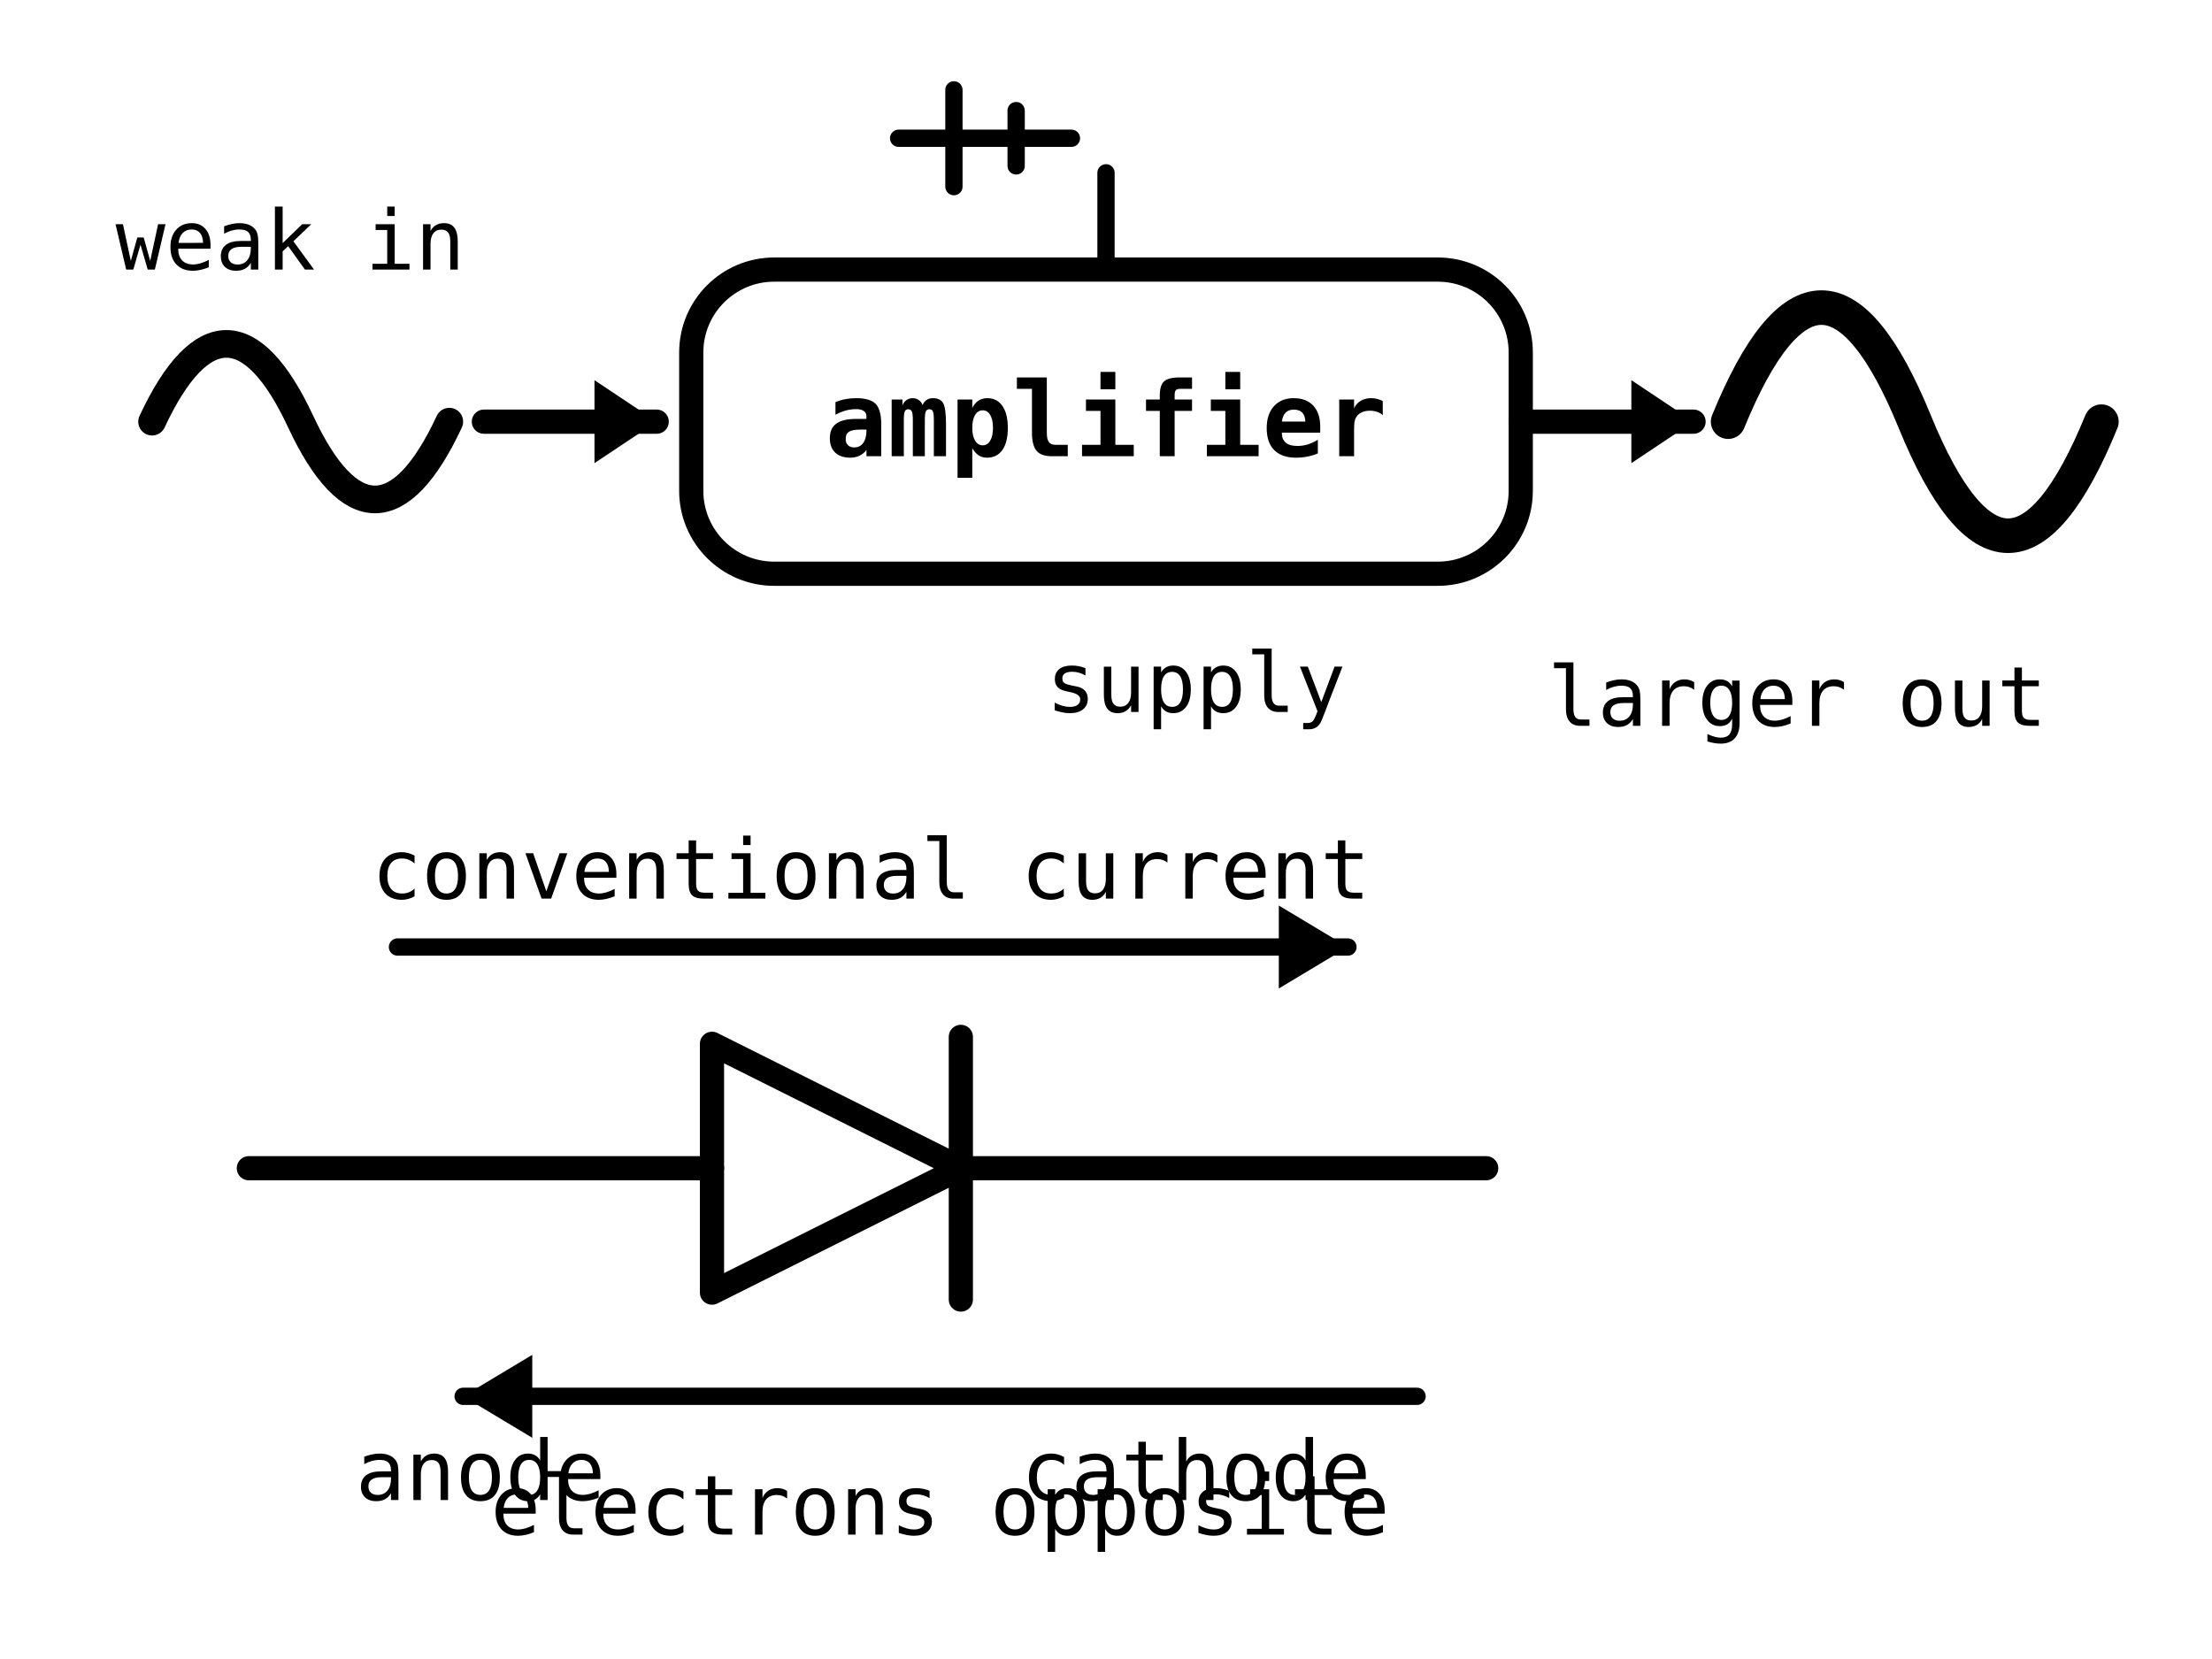
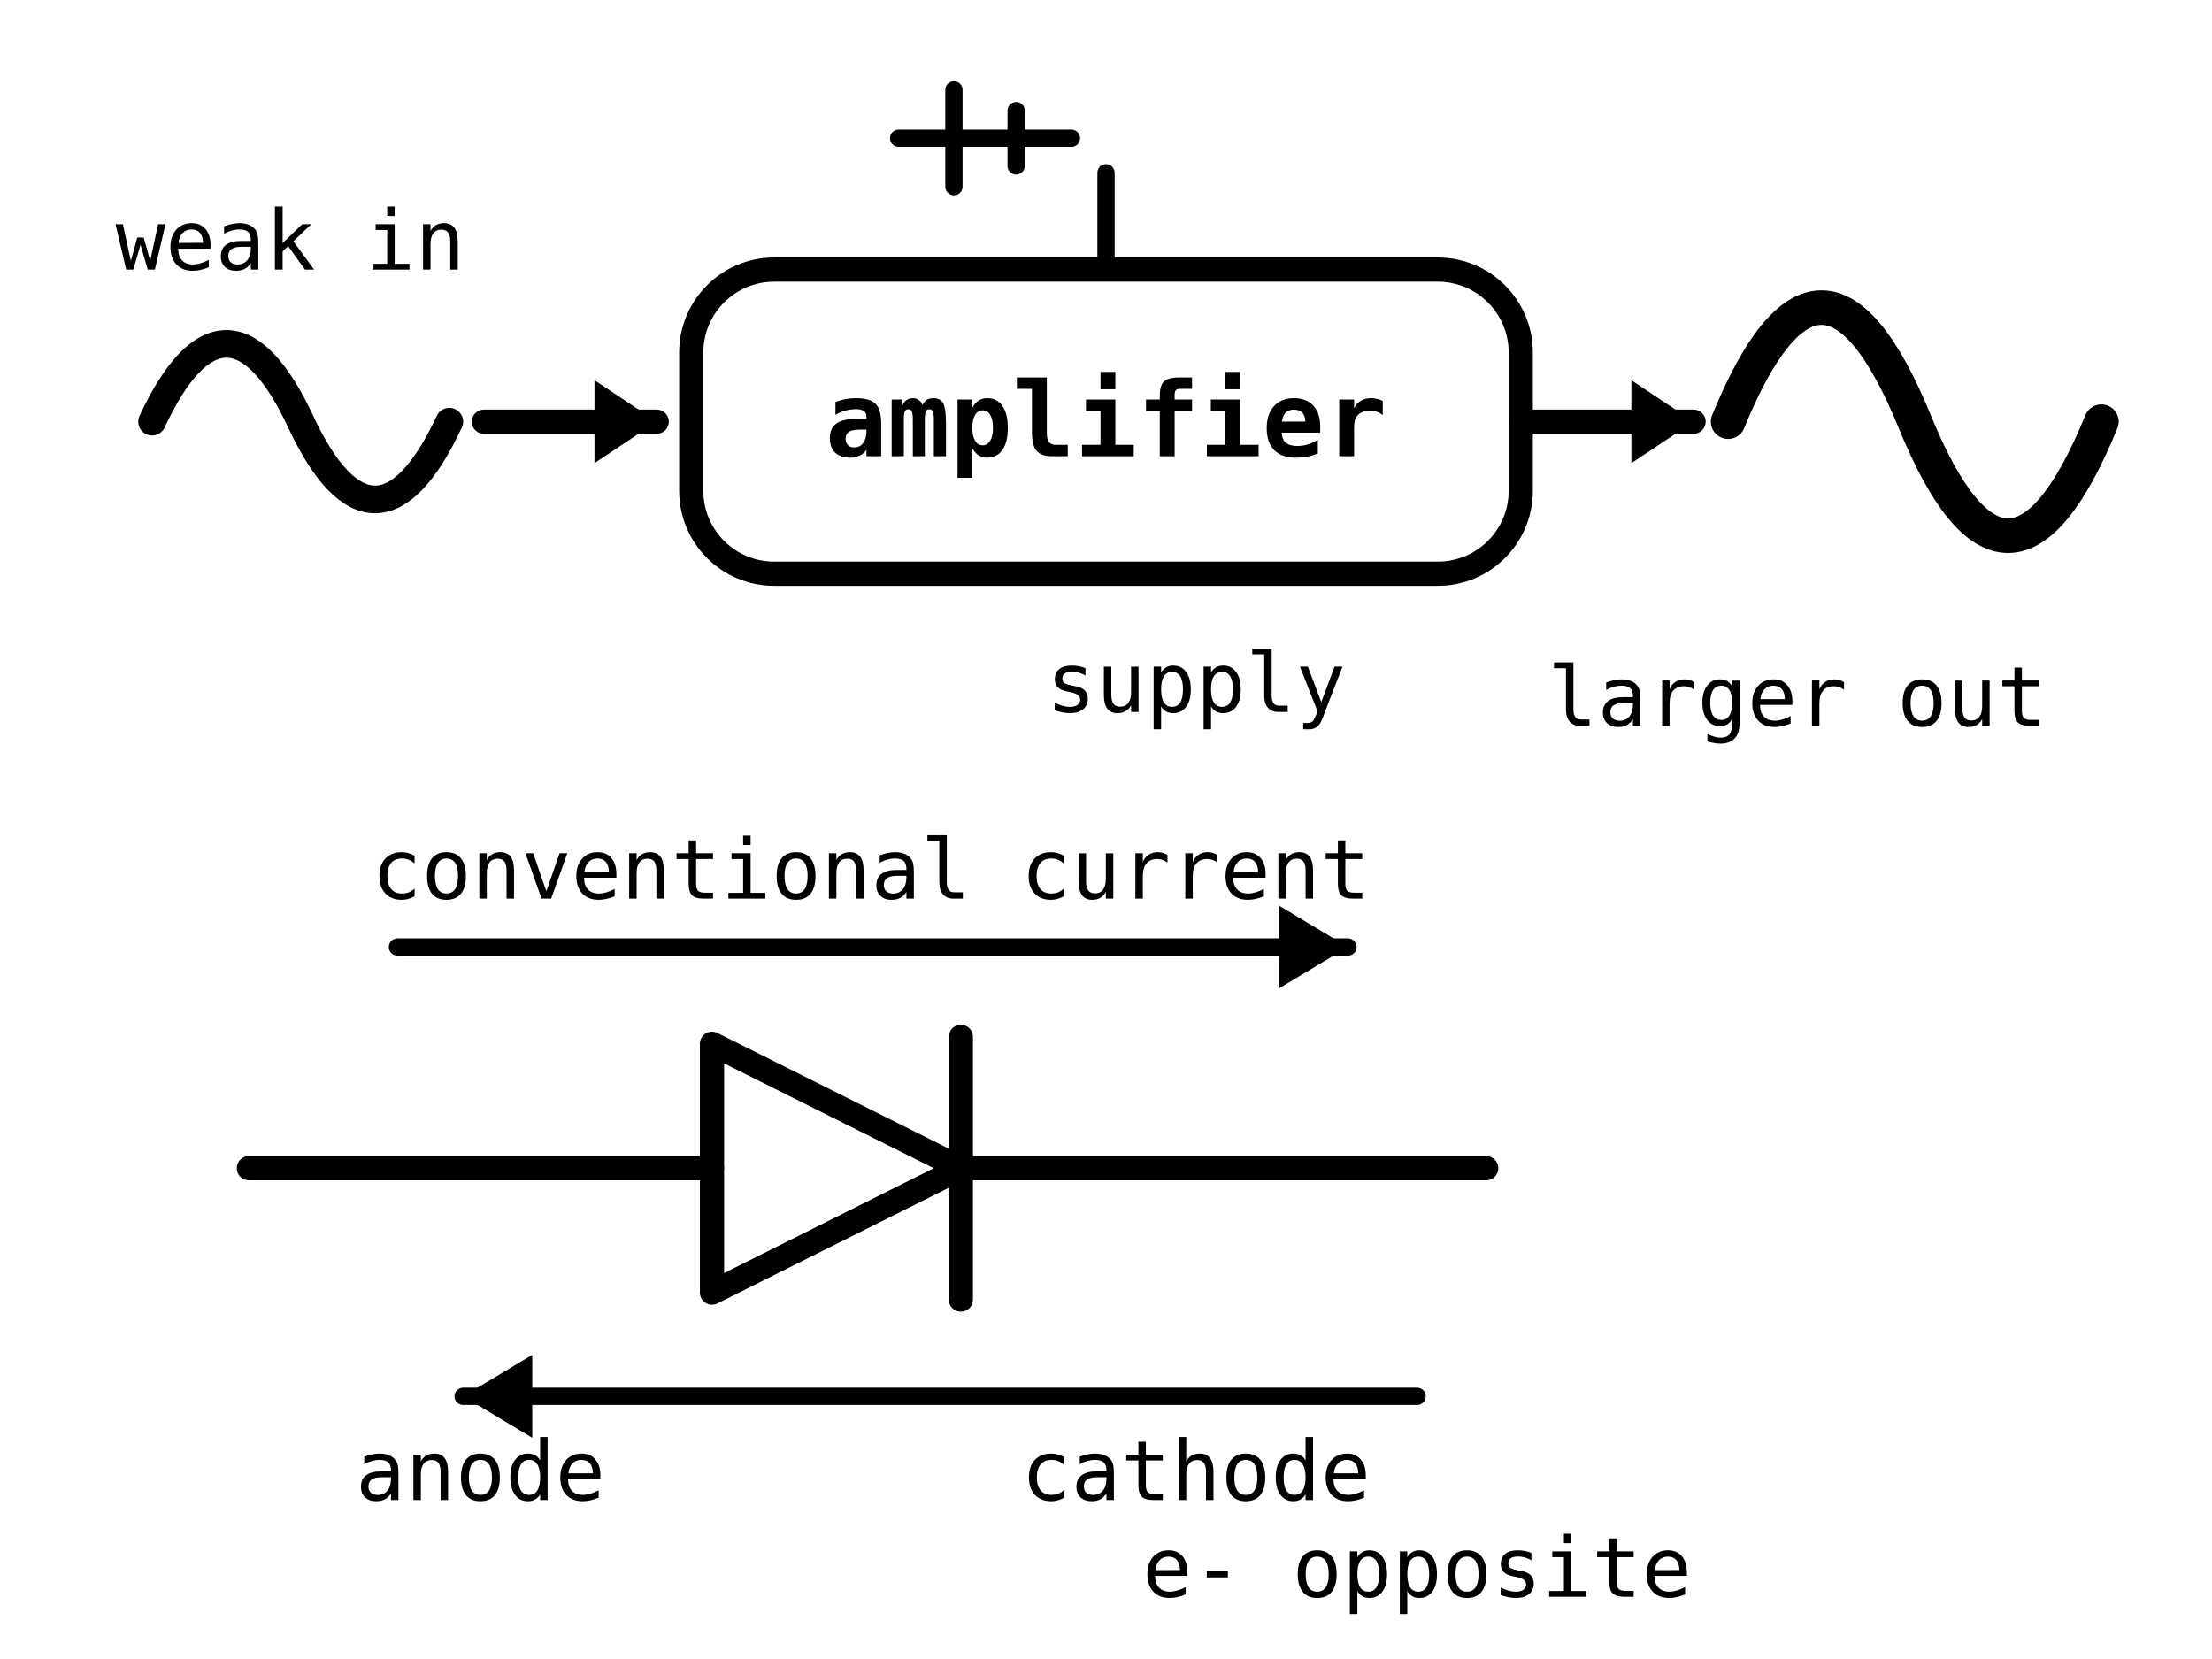
<svg xmlns="http://www.w3.org/2000/svg" id="amplifiers-diodes" viewBox="0 0 640 480" role="img">
  <g fill="none" stroke="currentColor" stroke-linecap="round" stroke-linejoin="round">
    <path d="M44 122 C58 92 73 92 87 122 C101 152 116 152 130 122" stroke-width="8" />
    <line x1="140" y1="122" x2="190" y2="122" stroke-width="7" />
    <polygon points="190,122 172,110 172,134" fill="currentColor" stroke="none" />
    <rect x="200" y="78" width="240" height="88" rx="24" ry="24" stroke-width="7" />
    <line x1="440" y1="122" x2="490" y2="122" stroke-width="7" />
    <polygon points="490,122 472,110 472,134" fill="currentColor" stroke="none" />
    <path d="M500 122 C518 78 536 78 554 122 C572 166 590 166 608 122" stroke-width="10" />
    <line x1="276" y1="54" x2="276" y2="26" stroke-width="5" />
    <line x1="294" y1="48" x2="294" y2="32" stroke-width="5" />
    <line x1="260" y1="40" x2="310" y2="40" stroke-width="5" />
    <line x1="320" y1="50" x2="320" y2="78" stroke-width="5" />
    <line x1="72" y1="338" x2="206" y2="338" stroke-width="7" />
    <polygon points="206,302 206,374 278,338" stroke-width="7" />
    <line x1="278" y1="300" x2="278" y2="376" stroke-width="7" />
    <line x1="278" y1="338" x2="430" y2="338" stroke-width="7" />
    <line x1="115" y1="274" x2="390" y2="274" stroke-width="5" />
    <polygon points="390,274 370,262 370,286" fill="currentColor" stroke="none" />
    <line x1="410" y1="404" x2="134" y2="404" stroke-width="5" />
    <polygon points="134,404 154,392 154,416" fill="currentColor" stroke="none" />
  </g>
  <g fill="currentColor" font-family="ui-monospace, SFMono-Regular, Menlo, Consolas, monospace" text-anchor="middle">
    <text x="84" y="78" font-size="24">weak in</text>
    <text x="320" y="132" font-size="30" font-weight="700">amplifier</text>
    <text x="520" y="210" font-size="24">larger out</text>
    <text x="346" y="206" font-size="24">supply</text>
    <text x="139" y="434" font-size="24">anode</text>
    <text x="346" y="434" font-size="24">cathode</text>
    <text x="252" y="260" font-size="24">conventional current</text>
-     <text x="272" y="444" font-size="24">electrons opposite</text>
+     <text x="410" y="462" font-size="24">e- opposite</text>
  </g>
</svg>
